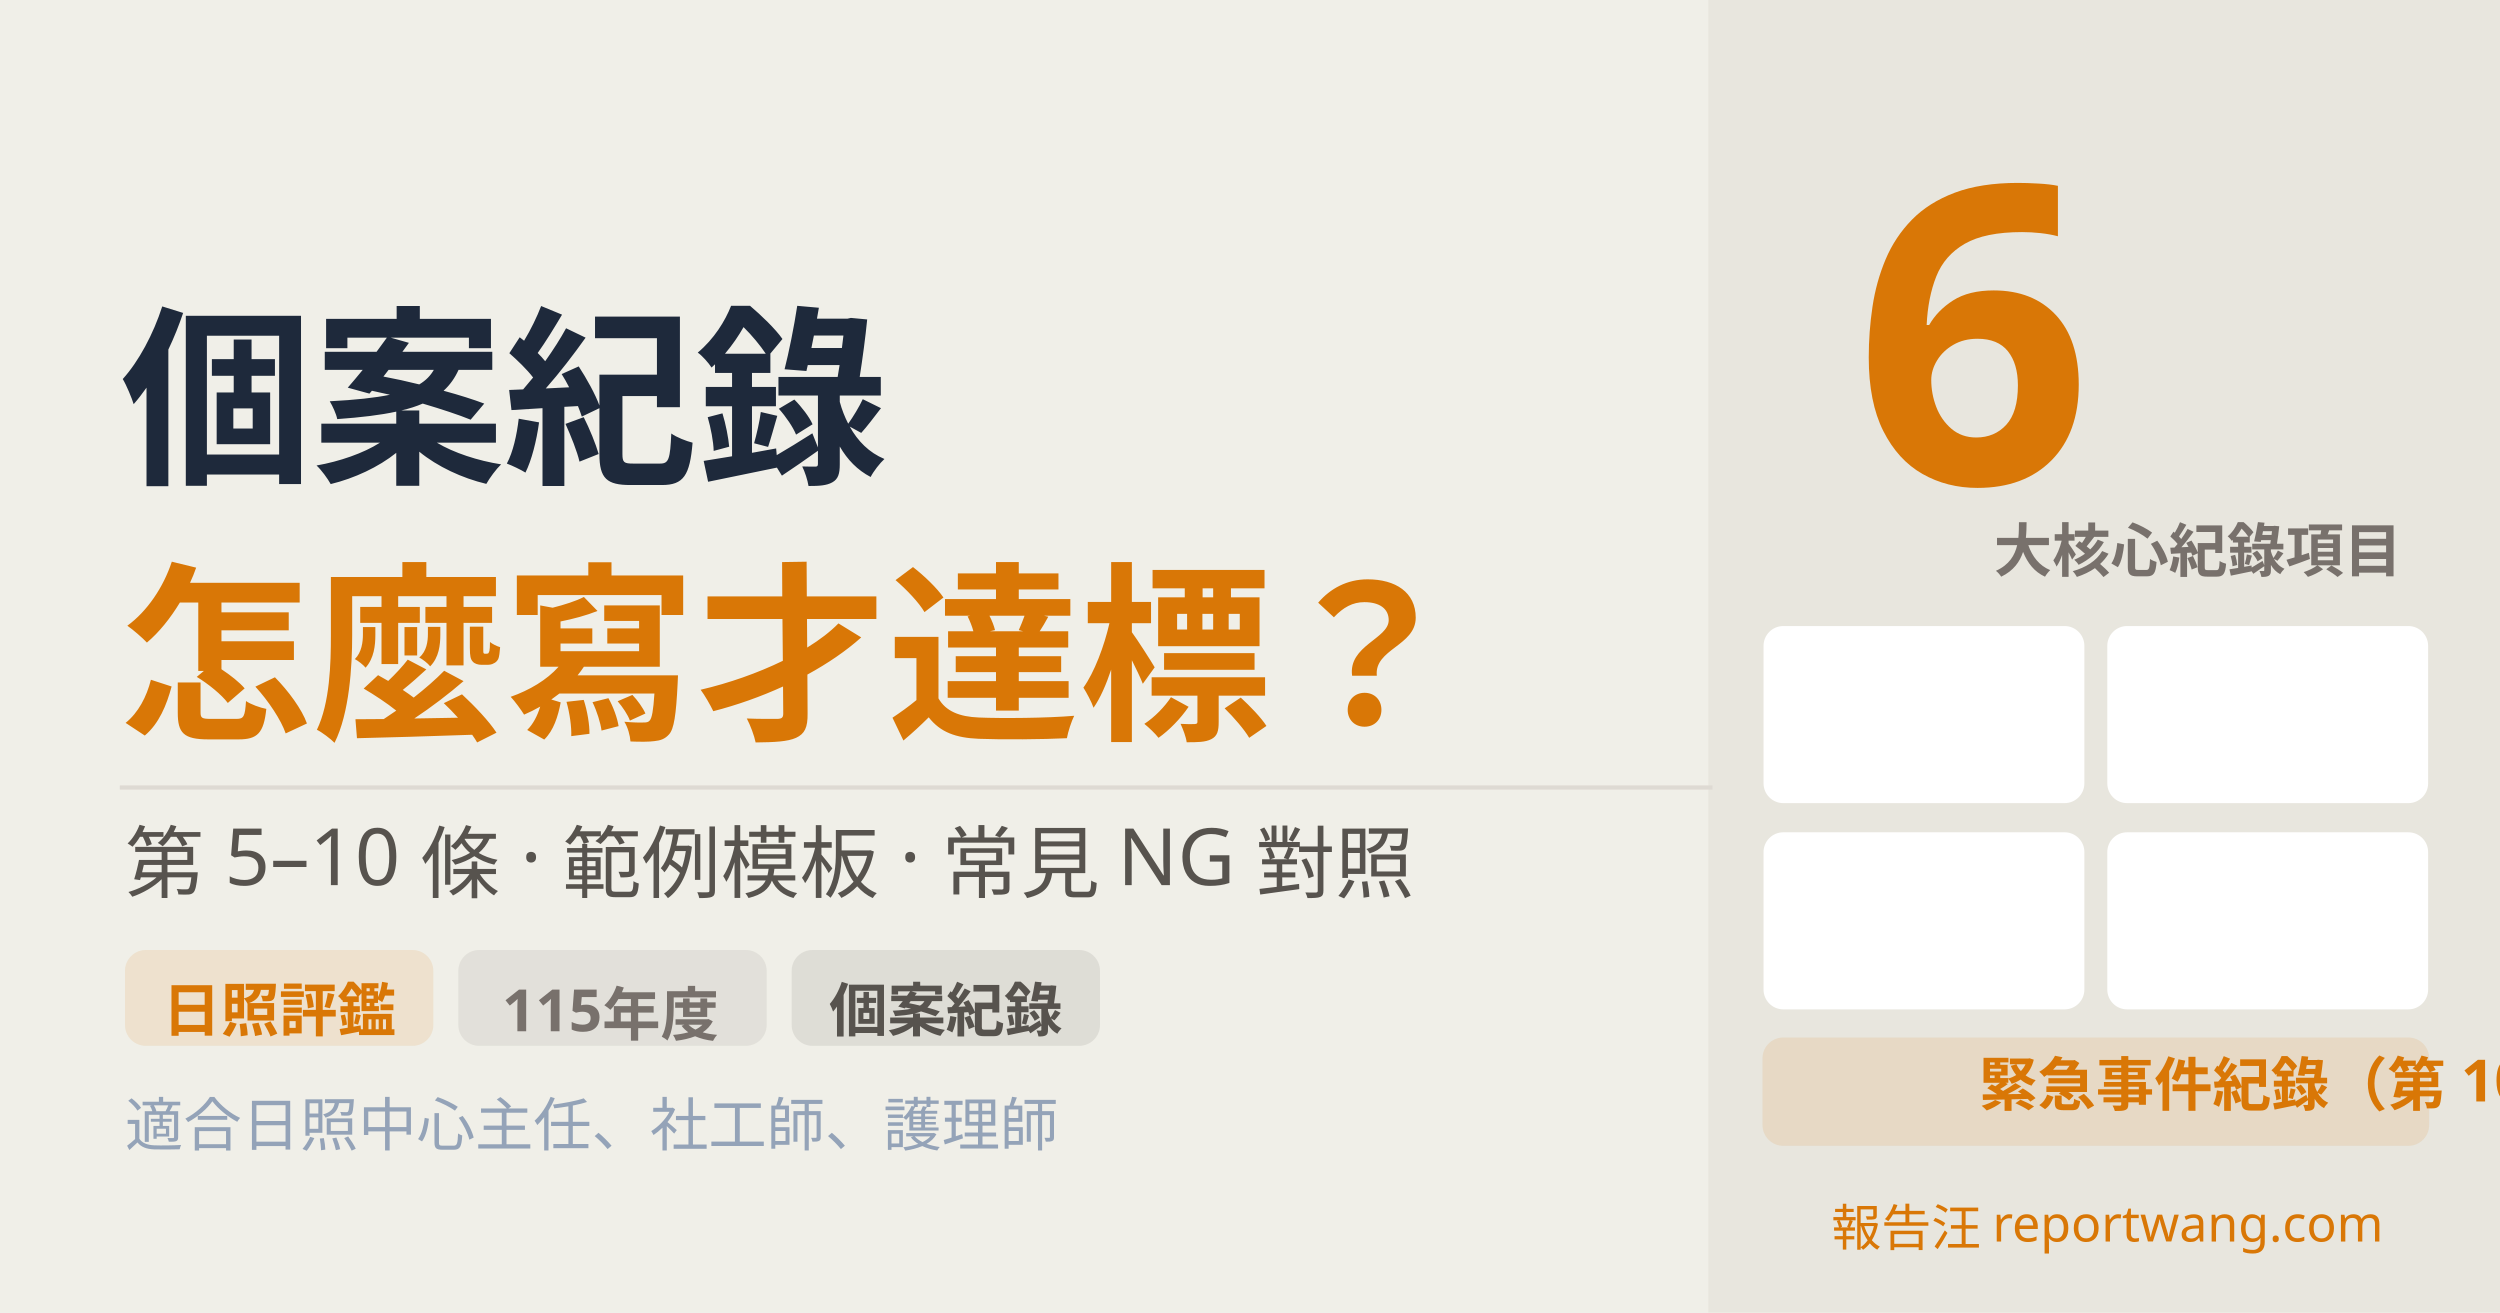
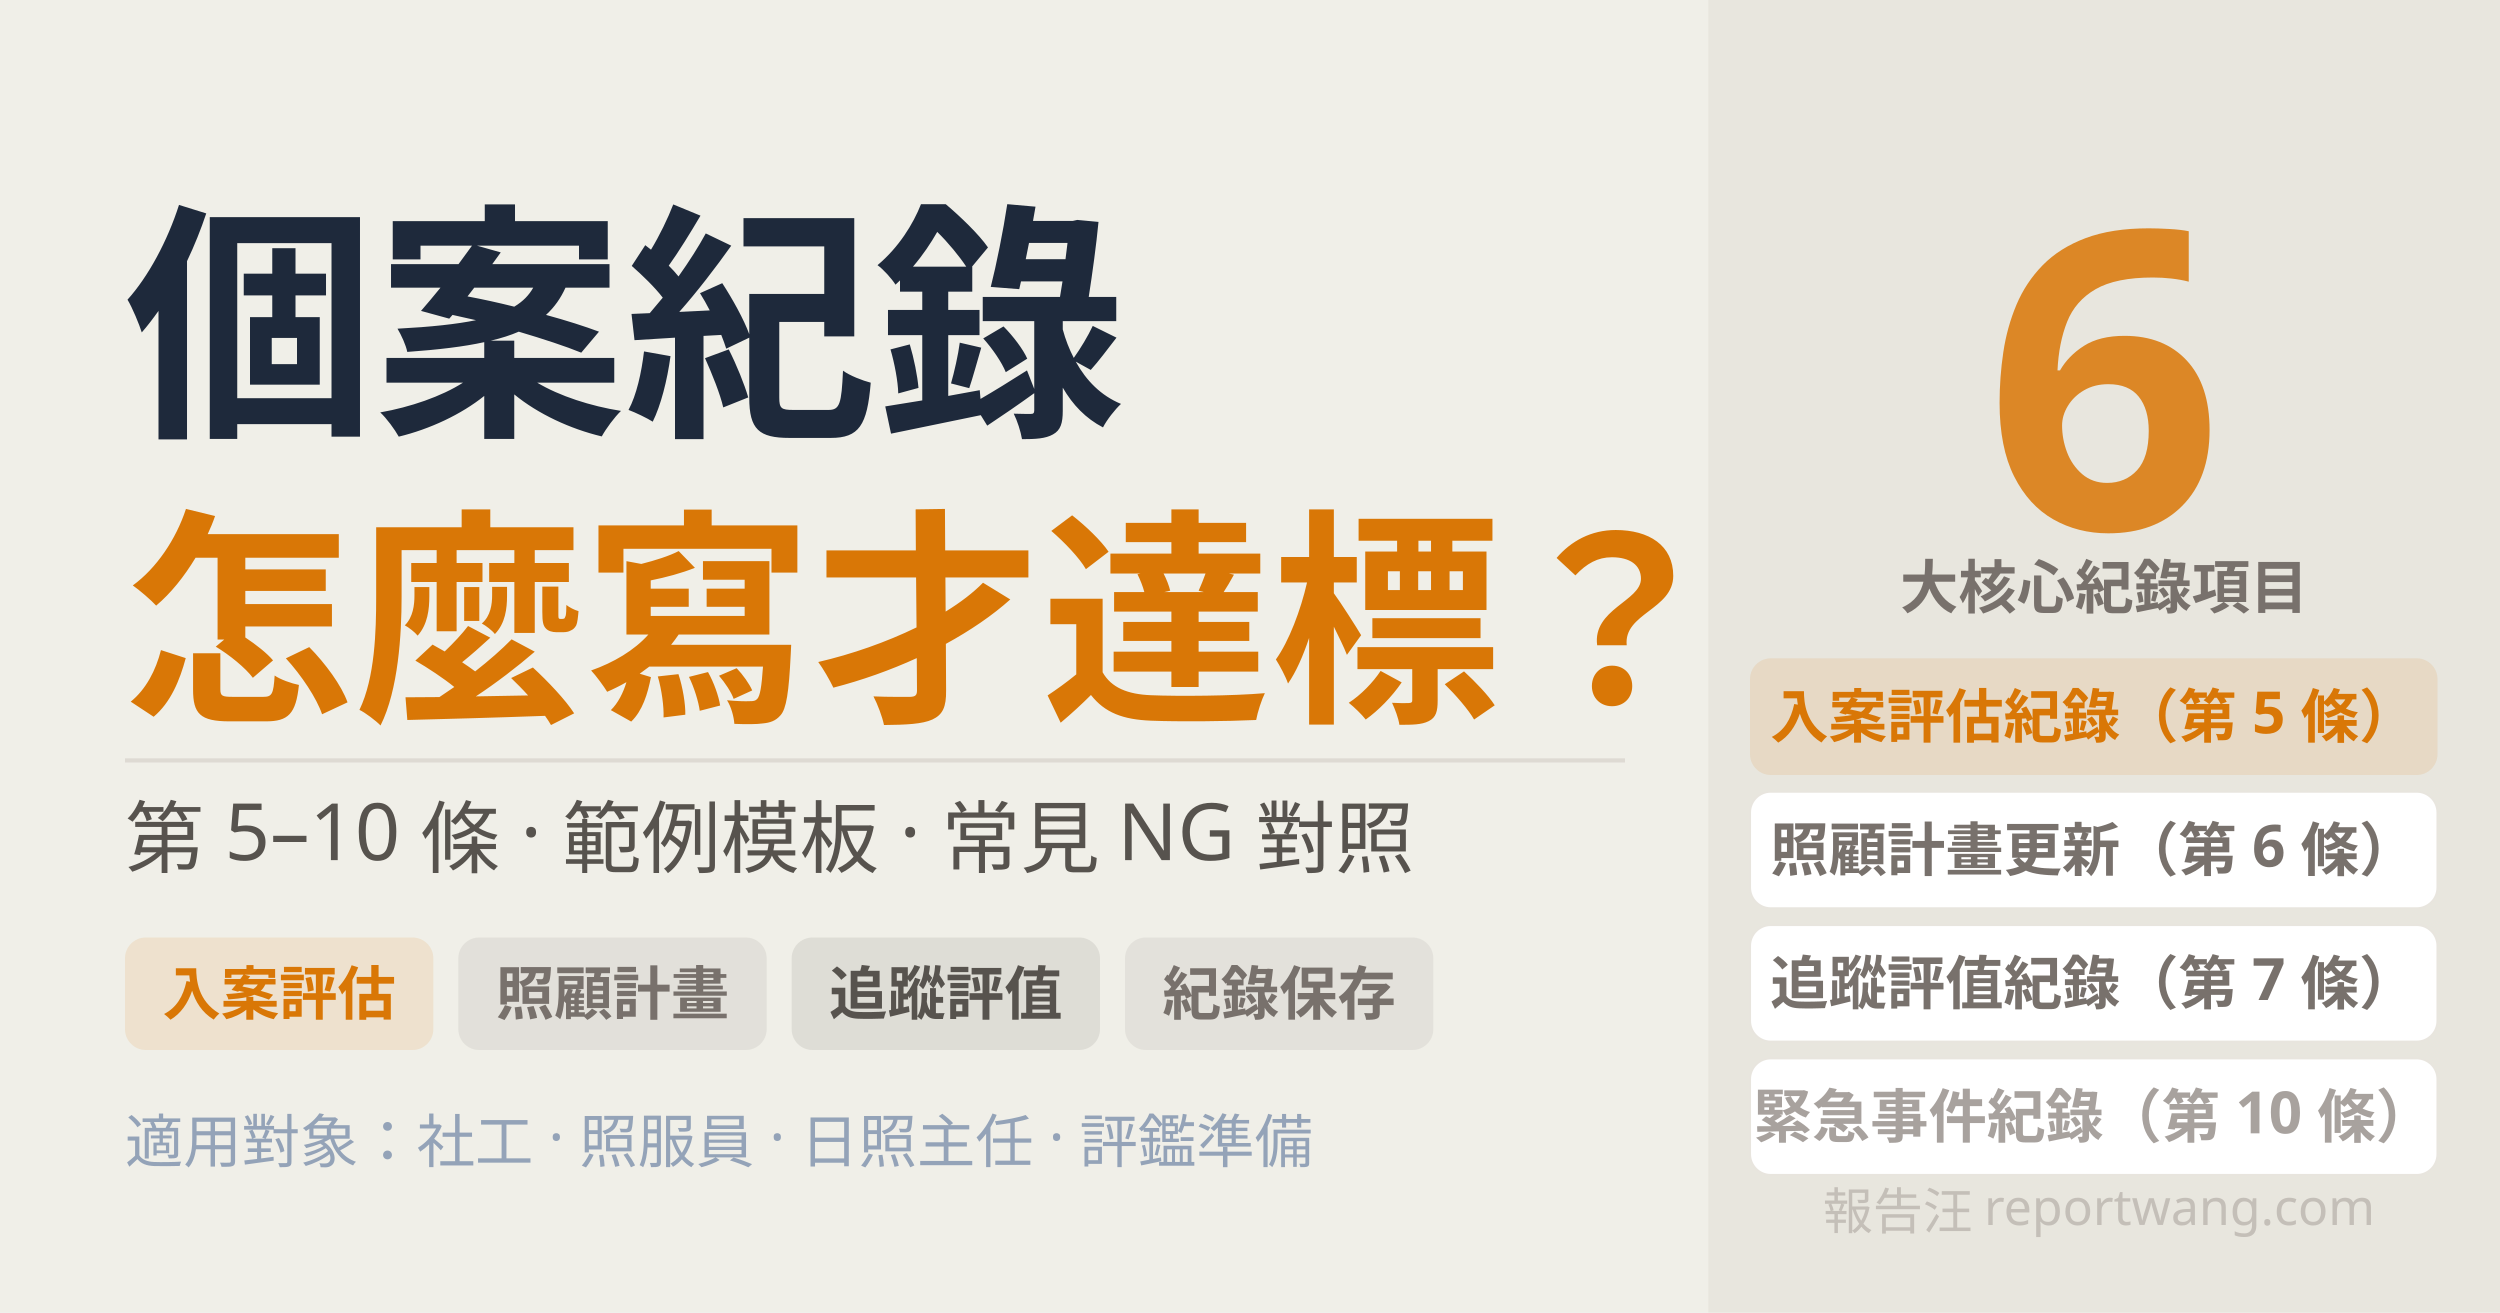
- <svg xmlns="http://www.w3.org/2000/svg" width="1200" height="630" viewBox="0 0 1200 630" fill="none" font-family="'Noto Sans TC', sans-serif">
+ <svg xmlns="http://www.w3.org/2000/svg" width="1200" height="630" viewBox="0 0 1200 630" font-family="'Noto Sans TC', sans-serif">
  <rect width="1200" height="630" fill="#f0efe8" />
-   <g clip-path="url(#clip-daycare-case-records)">
-     <path d="M1200 0H0V630H1200V0Z" fill="#F0EFE8" />
-     <path d="M1200 0H820V630H1200V0Z" fill="#E8E6DE" />
-     <text fill="#D97706" style="white-space: pre" xml:space="preserve" font-size="200" font-weight="bold" letter-spacing="0em">
-       <tspan x="890" y="232.2">6</tspan>
-     </text>
-     <text fill="#78716C" style="white-space: pre" xml:space="preserve" font-size="28" font-weight="bold" letter-spacing="0em">
-       <tspan x="957" y="274.416">大核心紀錄項目</tspan>
-     </text>
-     <path d="M991 300H856C850.477 300 846 304.477 846 310V376C846 381.523 850.477 386 856 386H991C996.523 386 1001 381.523 1001 376V310C1001 304.477 996.523 300 991 300Z" fill="white" stroke="#E8E6DE" />
-     <text fill="#D97706" style="white-space: pre" xml:space="preserve" font-size="28" font-weight="bold" letter-spacing="0em">
-       <tspan x="868" y="341.708" />
-     </text>
-     <text fill="#A8A29E" style="white-space: pre" xml:space="preserve" font-size="22" letter-spacing="0em">
-       <tspan x="868" y="370.476" />
-     </text>
-     <path d="M1156 300H1021C1015.48 300 1011 304.477 1011 310V376C1011 381.523 1015.48 386 1021 386H1156C1161.52 386 1166 381.523 1166 376V310C1166 304.477 1161.52 300 1156 300Z" fill="white" stroke="#E8E6DE" />
-     <text fill="#78716C" style="white-space: pre" xml:space="preserve" font-size="28" font-weight="bold" letter-spacing="0em">
-       <tspan x="1033" y="341.708" />
-     </text>
-     <text fill="#A8A29E" style="white-space: pre" xml:space="preserve" font-size="22" letter-spacing="0em">
-       <tspan x="1033" y="370.476" />
-     </text>
-     <path d="M991 399H856C850.477 399 846 403.477 846 409V475C846 480.523 850.477 485 856 485H991C996.523 485 1001 480.523 1001 475V409C1001 403.477 996.523 399 991 399Z" fill="white" stroke="#E8E6DE" />
-     <text fill="#78716C" style="white-space: pre" xml:space="preserve" font-size="28" font-weight="bold" letter-spacing="0em">
-       <tspan x="868" y="440.708" />
-     </text>
-     <text fill="#A8A29E" style="white-space: pre" xml:space="preserve" font-size="22" letter-spacing="0em">
-       <tspan x="868" y="469.476" />
-     </text>
-     <path d="M1156 399H1021C1015.48 399 1011 403.477 1011 409V475C1011 480.523 1015.48 485 1021 485H1156C1161.52 485 1166 480.523 1166 475V409C1166 403.477 1161.52 399 1156 399Z" fill="white" stroke="#E8E6DE" />
-     <text fill="#D97706" style="white-space: pre" xml:space="preserve" font-size="28" font-weight="bold" letter-spacing="0em">
-       <tspan x="1033" y="440.708" />
-     </text>
-     <text fill="#A8A29E" style="white-space: pre" xml:space="preserve" font-size="22" letter-spacing="0em">
-       <tspan x="1033" y="469.476" />
-     </text>
-     <path opacity="0.12" d="M1156 498H856C850.477 498 846 502.477 846 508V540C846 545.523 850.477 550 856 550H1156C1161.52 550 1166 545.523 1166 540V508C1166 502.477 1161.52 498 1156 498Z" fill="#D97706" />
-     <text fill="#D97706" style="white-space: pre" xml:space="preserve" font-size="28" font-weight="bold" letter-spacing="0em">
-       <tspan x="950" y="530.708">緊急事件紀錄（第 10 條）</tspan>
-     </text>
-     <text fill="#1E293B" style="white-space: pre" xml:space="preserve" font-size="92" font-weight="bold" letter-spacing="0em">
-       <tspan x="58" y="225.0">個案紀錄</tspan>
-     </text>
-     <text fill="#D97706" style="white-space: pre" xml:space="preserve" font-size="92" font-weight="bold" letter-spacing="0em">
-       <tspan x="58" y="348.0">怎麼寫才達標？</tspan>
-     </text>
-     <path d="M57.5 378H822" stroke="#DEDAD3" stroke-width="2" />
-     <text fill="#57534E" style="white-space: pre" xml:space="preserve" font-size="38" letter-spacing="0em">
-       <tspan x="60" y="428.0">第 5–10 條 · 範例模板 · 常見 NG 對照</tspan>
-     </text>
-     <path opacity="0.12" d="M198 456.00H70C64.477 456.00 60 460.477 60 466.00V492.00C60 497.523 64.477 502.00 70 502.00H198C203.523 502.00 208 497.523 208 492.00V466.00C208 460.477 203.523 456.00 198 456.00Z" fill="#D97706" />
-     <text fill="#D97706" style="white-space: pre" xml:space="preserve" font-size="28" font-weight="bold" letter-spacing="0em">
-       <tspan x="78" y="495.000">日照評鑑</tspan>
-     </text>
-     <path opacity="0.12" d="M358 456.00H230C224.477 456.00 220 460.477 220 466.00V492.00C220 497.523 224.477 502.00 230 502.00H358C363.523 502.00 368 497.523 368 492.00V466.00C368 460.477 363.523 456.00 358 456.00Z" fill="#78716C" />
-     <text fill="#78716C" style="white-space: pre" xml:space="preserve" font-size="28" font-weight="bold" letter-spacing="0em">
-       <tspan x="241" y="495.000">115年度</tspan>
-     </text>
-     <path opacity="0.12" d="M518 456.00H390C384.477 456.00 380 460.477 380 466.00V492.00C380 497.523 384.477 502.00 390 502.00H518C523.523 502.00 528 497.523 528 492.00V466.00C528 460.477 523.523 456.00 518 456.00Z" fill="#57534E" />
-     <text fill="#57534E" style="white-space: pre" xml:space="preserve" font-size="28" font-weight="bold" letter-spacing="0em">
-       <tspan x="398" y="495.000">個案紀錄</tspan>
-     </text>
-     <text fill="#94A3B8" style="white-space: pre" xml:space="preserve" font-size="28" letter-spacing="0em">
-       <tspan x="60" y="550.0">適合日照中心主任、社工師、護理師</tspan>
-     </text>
-     <text fill="#D97706" style="white-space: pre" xml:space="preserve" font-size="24" letter-spacing="0em">
-       <tspan x="879.008" y="597.928">報告汪 reportwang.com</tspan>
-     </text>
-   </g>
-   <defs>
-     <clipPath id="clip-daycare-case-records">
-       <rect width="1200" height="630" fill="white" />
-     </clipPath>
-   </defs>
+   <rect x="820" y="0" width="380" height="630" fill="#e8e6de" />
+   <text x="1010" y="254" font-size="200" font-weight="900" fill="#d97706" text-anchor="middle" opacity="0.85">6</text>
+   <text x="1010" y="292" font-size="28" fill="#78716c" text-anchor="middle" font-weight="600">大核心紀錄項目</text>
+   <rect x="840" y="316" width="330" height="56" rx="10" fill="#d97706" opacity="0.12" />
+   <text x="1005" y="354" font-size="28" fill="#d97706" text-anchor="middle" font-weight="700">入案評估紀錄（第 5 條）</text>
+   <rect x="840" y="380" width="330" height="56" rx="10" fill="white" stroke="#e8e5de" stroke-width="1" />
+   <text x="1005" y="418" font-size="28" fill="#78716c" text-anchor="middle" font-weight="600">照顧計畫更新（第 6 條）</text>
+   <rect x="840" y="444" width="330" height="56" rx="10" fill="white" stroke="#e8e5de" stroke-width="1" />
+   <text x="1005" y="482" font-size="28" fill="#78716c" text-anchor="middle" font-weight="600">追蹤評值紀錄（第 7 條）</text>
+   <rect x="840" y="508" width="330" height="56" rx="10" fill="white" stroke="#e8e5de" stroke-width="1" />
+   <text x="1005" y="546" font-size="28" fill="#a8a29e" text-anchor="middle" font-weight="600">緊急事件紀錄（第 10 條）</text>
+   <text x="60" y="200" font-size="120" font-weight="900" fill="#1e293b">個案紀錄</text>
+   <text x="60" y="338" font-size="110" font-weight="900" fill="#d97706">怎麼寫才達標？</text>
+   <line x1="60" y1="365" x2="780" y2="365" stroke="#dedad3" stroke-width="2" />
+   <text x="60" y="416" font-size="38" fill="#57534e" font-weight="400">第 5–10 條 · 範例模板 · 常見 NG 對照</text>
+   <rect x="60" y="450" width="148" height="54" rx="10" fill="#d97706" opacity="0.12" />
+   <text x="134" y="487" font-size="28" fill="#d97706" text-anchor="middle" font-weight="600">入案評估</text>
+   <rect x="220" y="450" width="148" height="54" rx="10" fill="#78716c" opacity="0.12" />
+   <text x="294" y="487" font-size="28" fill="#78716c" text-anchor="middle" font-weight="600">照顧計畫</text>
+   <rect x="380" y="450" width="148" height="54" rx="10" fill="#57534e" opacity="0.12" />
+   <text x="454" y="487" font-size="28" fill="#57534e" text-anchor="middle" font-weight="600">追蹤評值</text>
+   <rect x="540" y="450" width="148" height="54" rx="10" fill="#a8a29e" opacity="0.18" />
+   <text x="614" y="487" font-size="28" fill="#78716c" text-anchor="middle" font-weight="600">紀錄保存</text>
+   <text x="60" y="558" font-size="28" fill="#94a3b8">適用對象：社工 · 照服員 · 日照主任 · 評鑑準備</text>
+   <text x="1140" y="590" font-size="24" fill="#c4bfb8" text-anchor="end" font-weight="400">報告汪 reportwang.com</text>
</svg>
